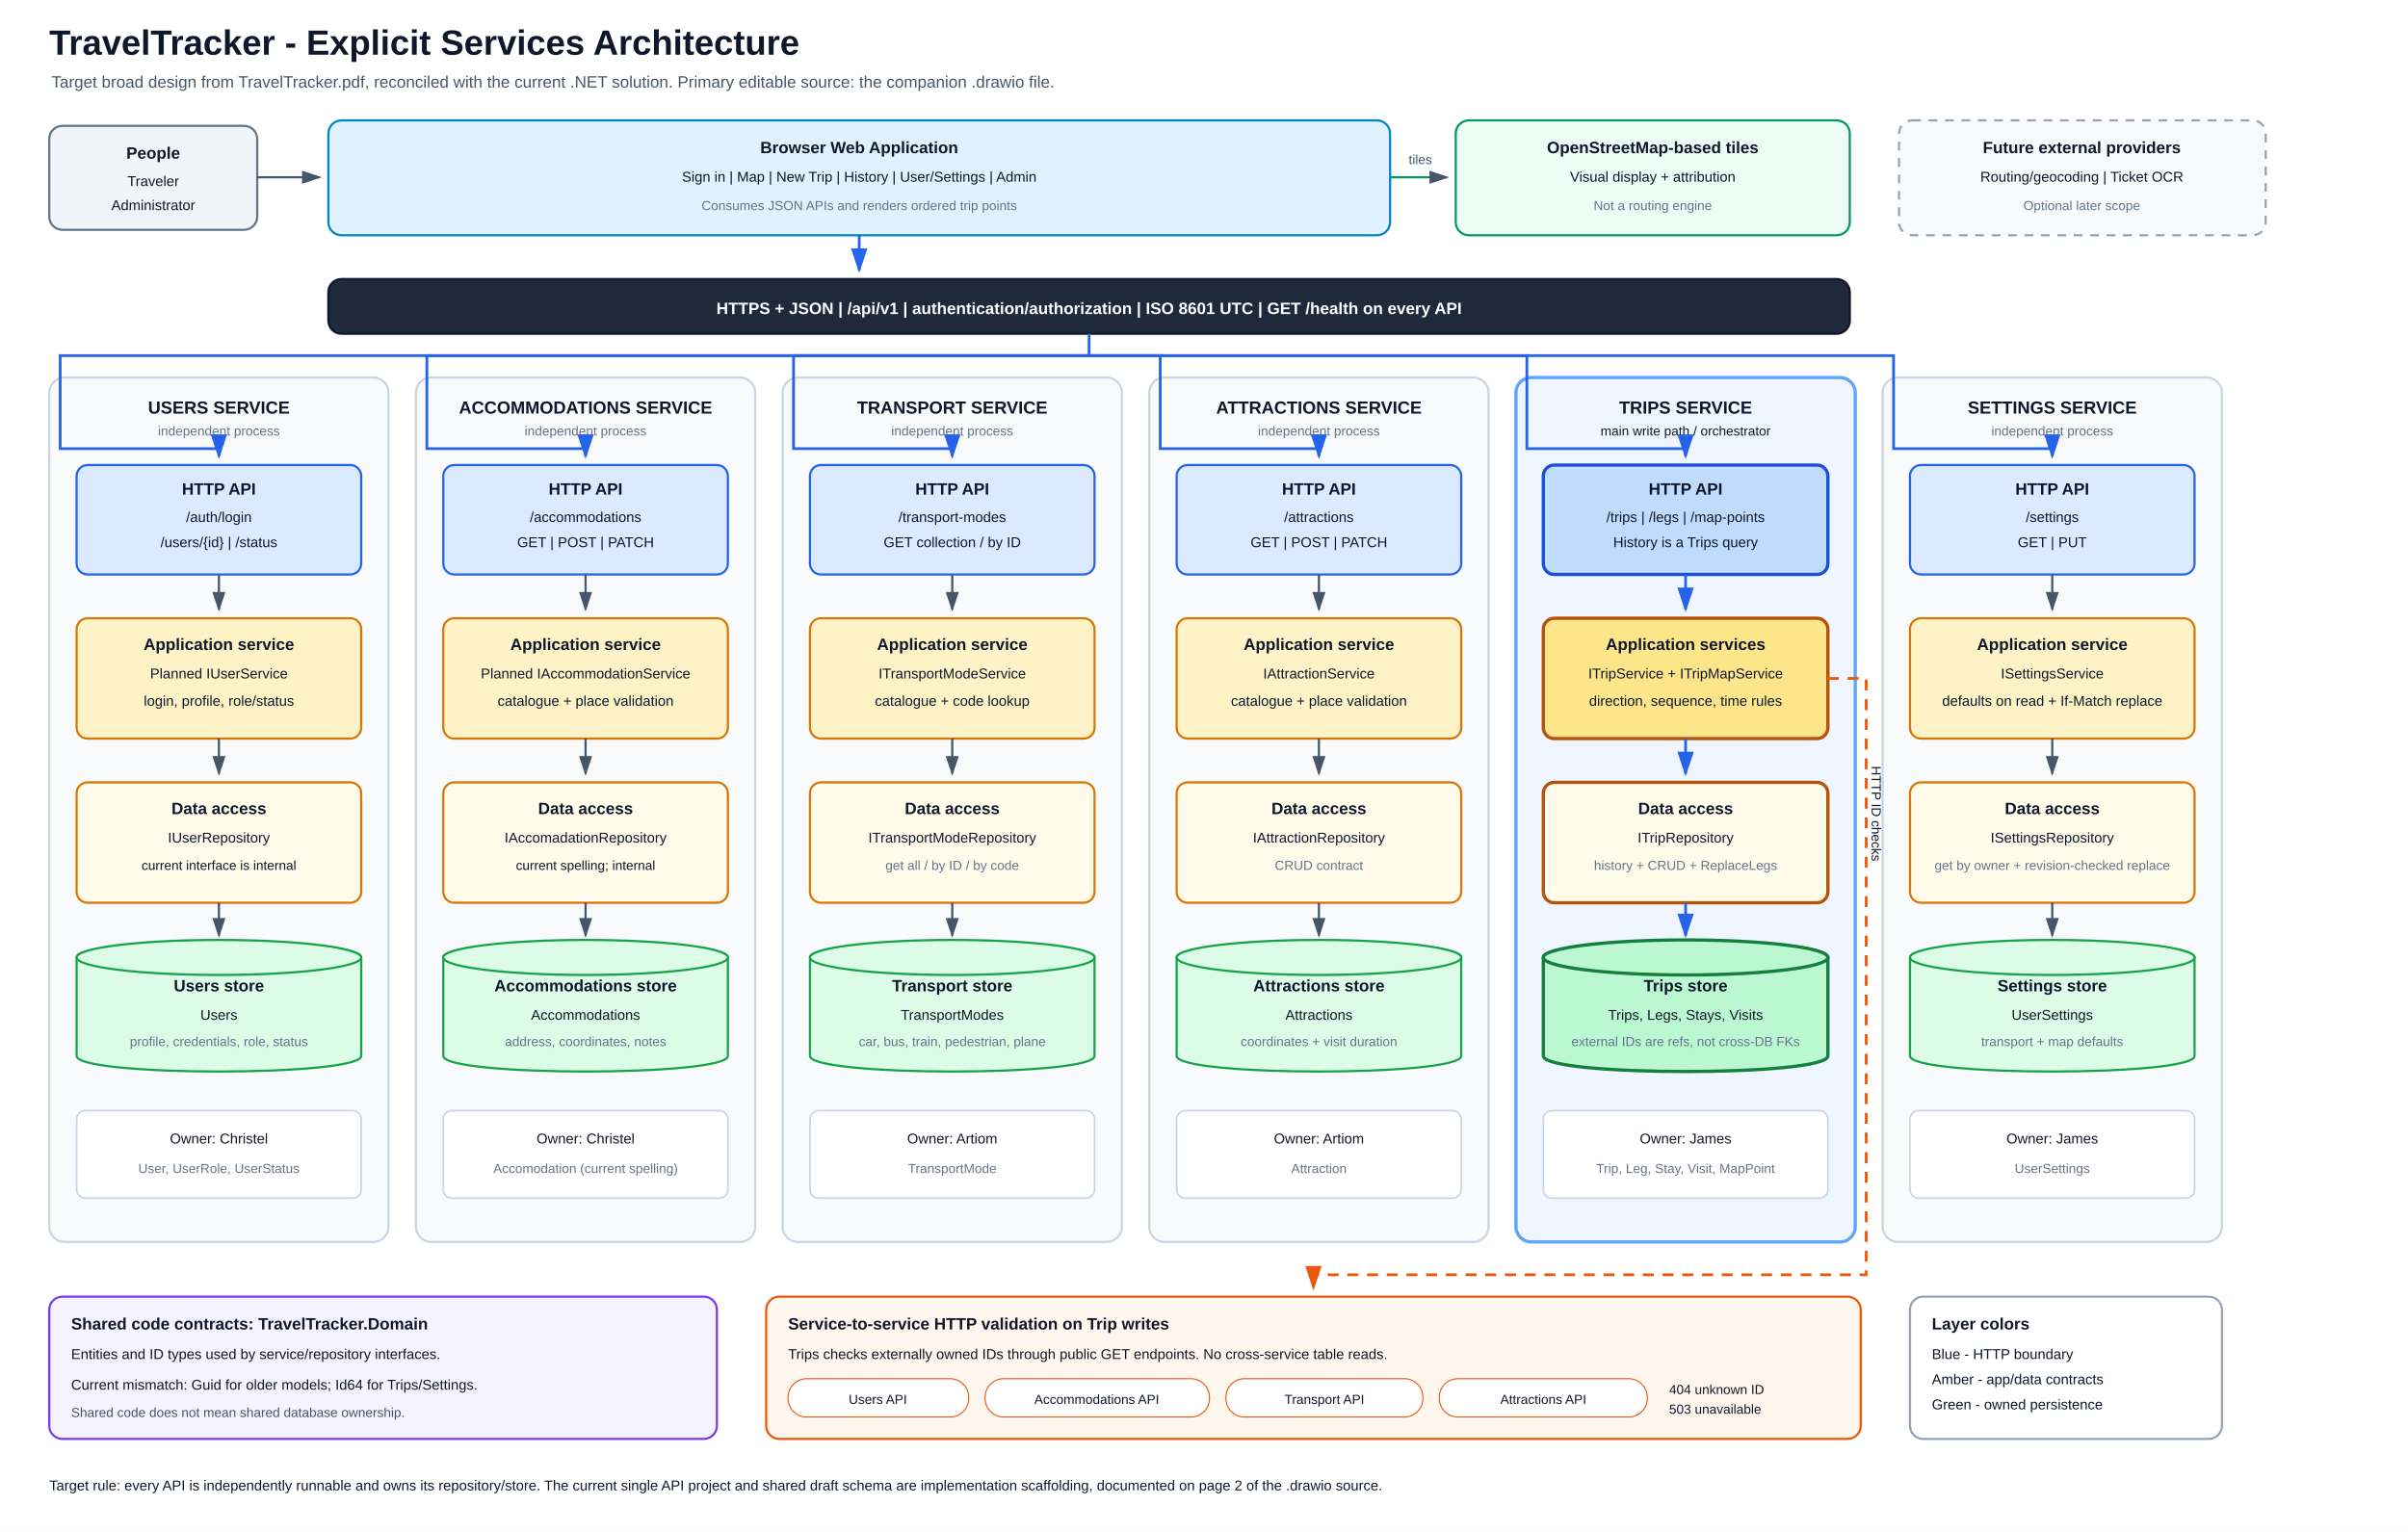
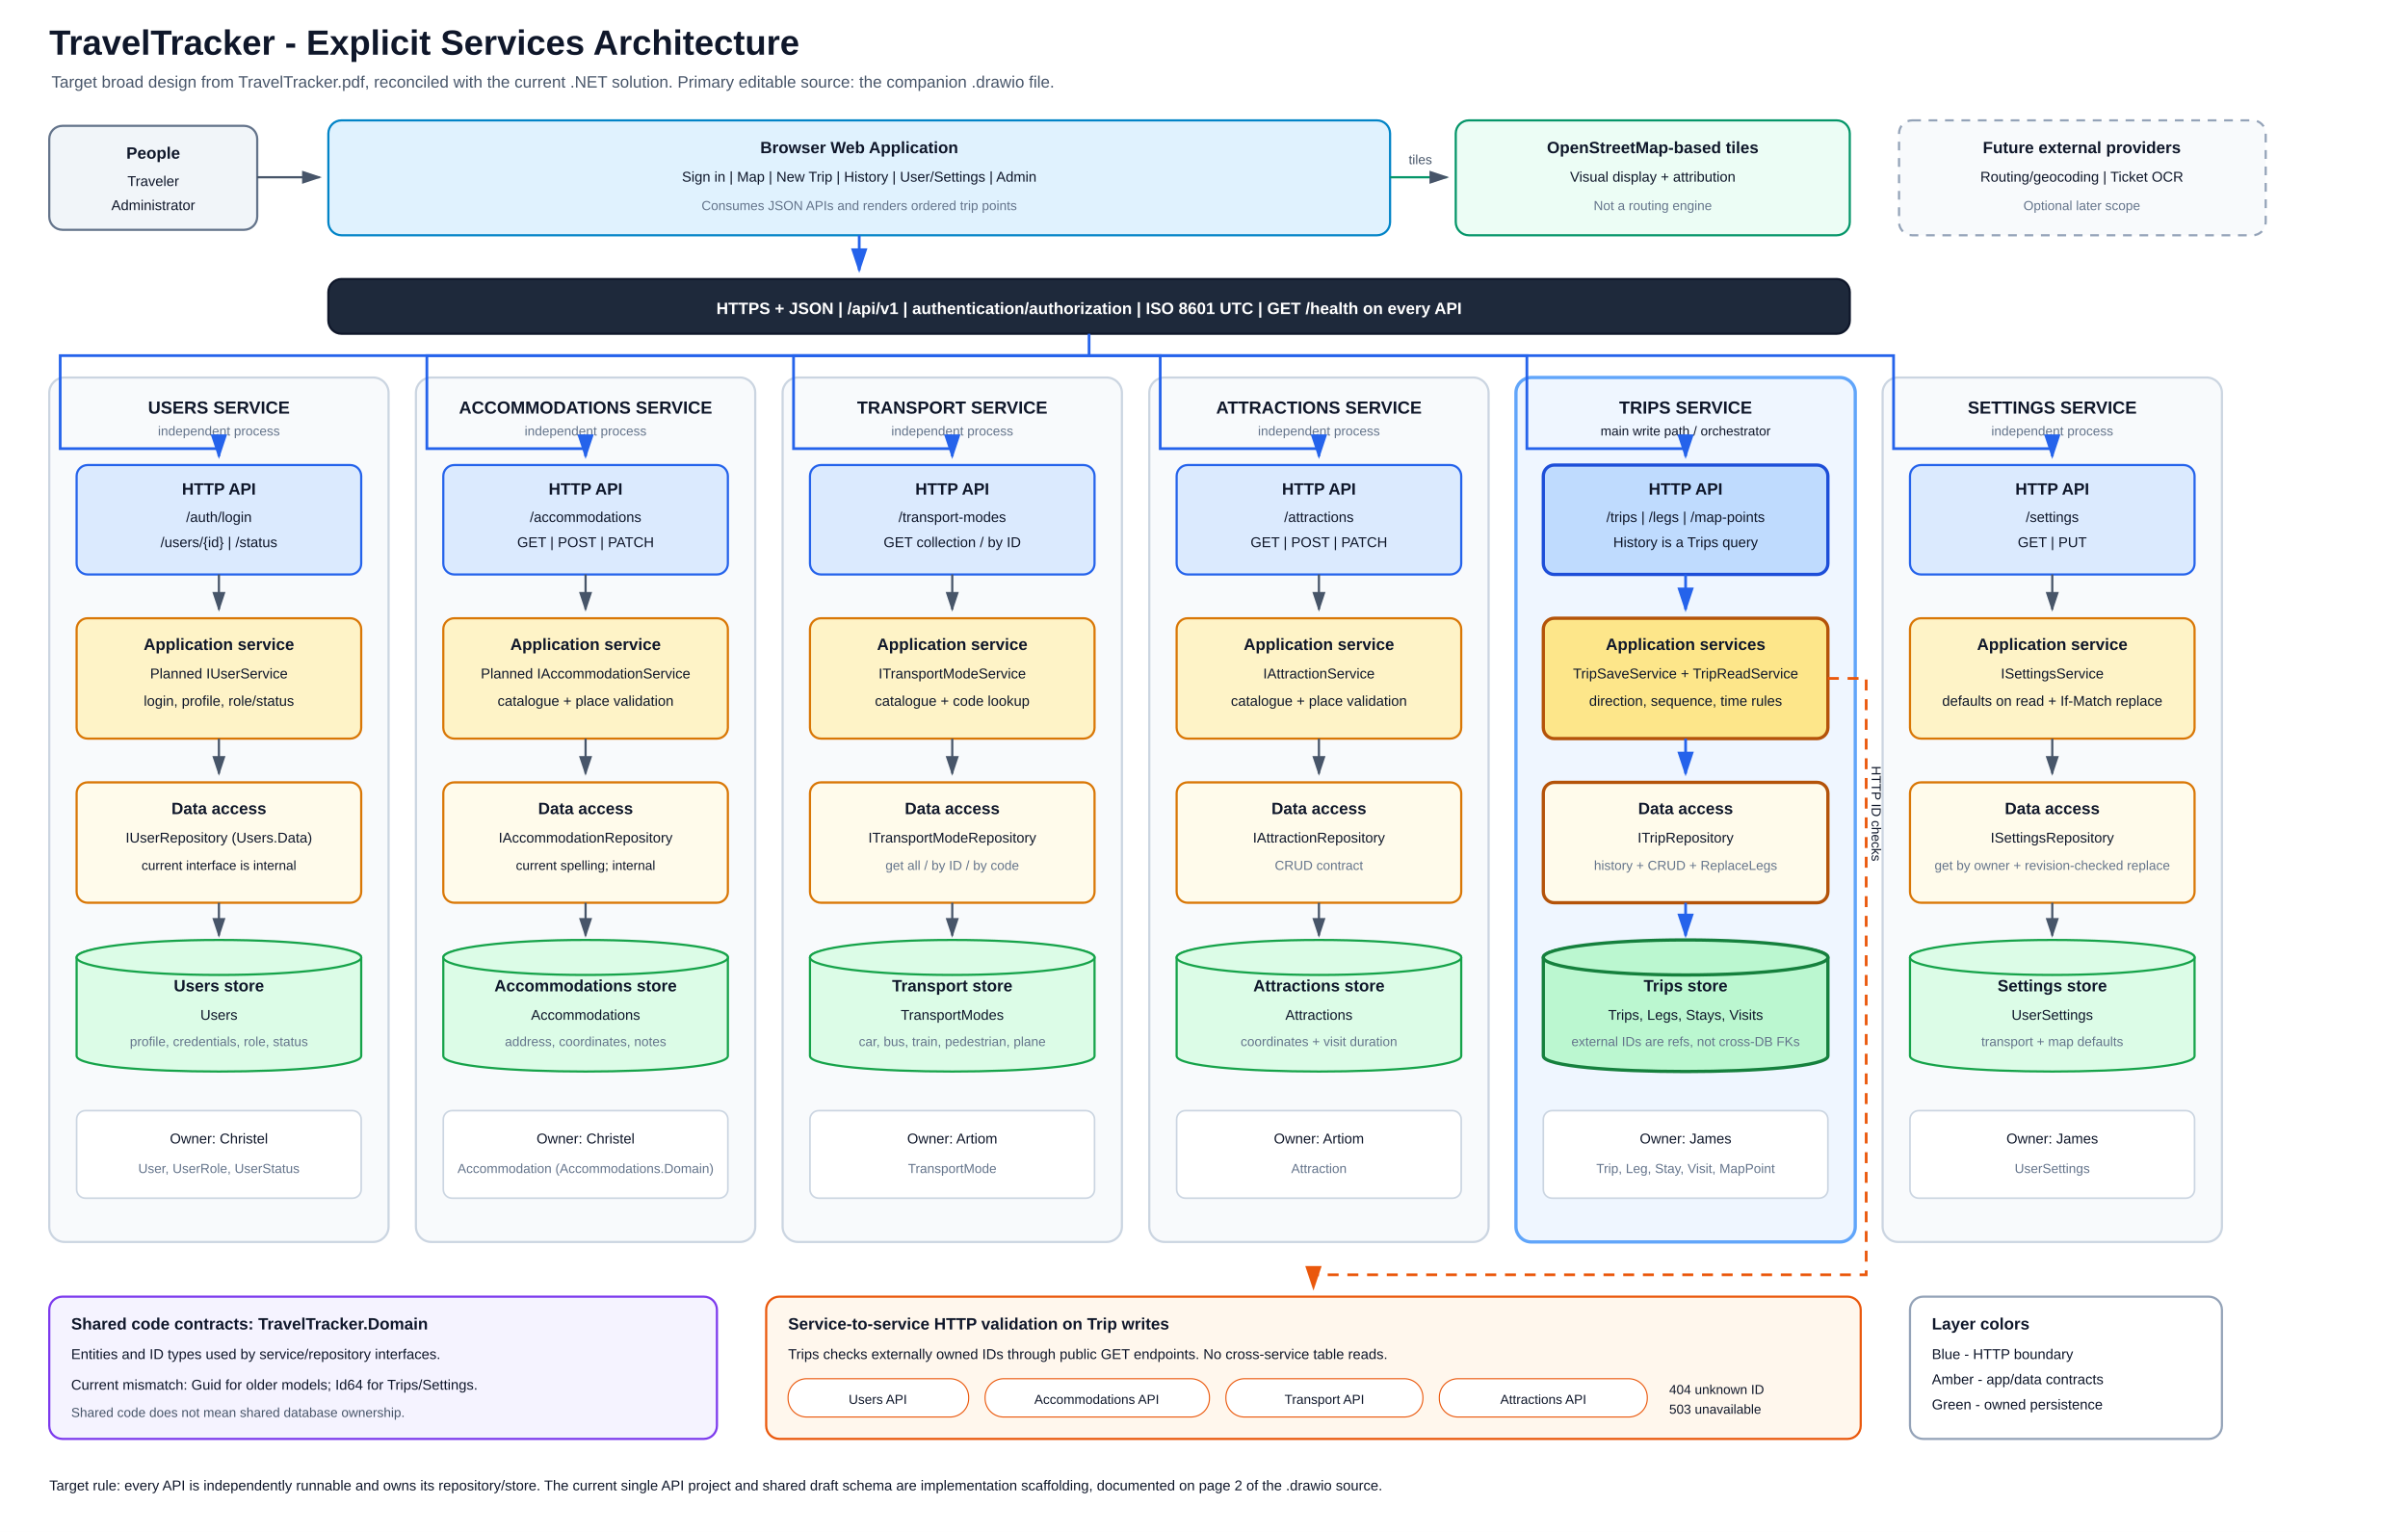
<svg xmlns="http://www.w3.org/2000/svg" width="2200" height="1400" viewBox="0 0 2200 1400" role="img" aria-labelledby="svg-title svg-desc">
  <defs>
    <marker id="arrow" markerWidth="10" markerHeight="10" refX="8" refY="3" orient="auto" markerUnits="strokeWidth">
      <path d="M0,0 L0,6 L9,3 z" fill="#475569" />
    </marker>
    <marker id="arrowBlue" markerWidth="10" markerHeight="10" refX="8" refY="3" orient="auto" markerUnits="strokeWidth">
      <path d="M0,0 L0,6 L9,3 z" fill="#2563EB" />
    </marker>
    <marker id="arrowOrange" markerWidth="10" markerHeight="10" refX="8" refY="3" orient="auto" markerUnits="strokeWidth">
      <path d="M0,0 L0,6 L9,3 z" fill="#EA580C" />
    </marker>
    <style>
      text { font-family: "Segoe UI", Arial, sans-serif; fill: #0F172A; }
      .title { font-size: 32px; font-weight: 700; }
      .subtitle { font-size: 15px; fill: #475569; }
      .lane-title { font-size: 16px; font-weight: 700; text-anchor: middle; }
      .lane-subtitle { font-size: 12px; fill: #64748B; text-anchor: middle; }
      .box-title { font-size: 15px; font-weight: 700; text-anchor: middle; }
      .box-line { font-size: 13px; text-anchor: middle; }
      .box-note { font-size: 12px; text-anchor: middle; fill: #64748B; }
      .left-title { font-size: 15px; font-weight: 700; }
      .left-line { font-size: 13px; }
      .small { font-size: 12px; fill: #475569; }
      .on-dark { fill: #FFFFFF; }
      .lane { fill: #F8FAFC; stroke: #CBD5E1; stroke-width: 2; rx: 14; }
      .lane-trip { fill: #EFF6FF; stroke: #60A5FA; stroke-width: 3; rx: 14; }
      .api { fill: #DBEAFE; stroke: #2563EB; stroke-width: 2; rx: 10; }
      .api-trip { fill: #BFDBFE; stroke: #1D4ED8; stroke-width: 3; rx: 10; }
      .app { fill: #FEF3C7; stroke: #D97706; stroke-width: 2; rx: 10; }
      .app-trip { fill: #FDE68A; stroke: #B45309; stroke-width: 3; rx: 10; }
      .repo { fill: #FFFBEB; stroke: #D97706; stroke-width: 2; rx: 10; }
      .repo-trip { fill: #FFFBEB; stroke: #B45309; stroke-width: 3; rx: 10; }
      .db { fill: #DCFCE7; stroke: #16A34A; stroke-width: 2; }
      .db-trip { fill: #BBF7D0; stroke: #15803D; stroke-width: 3; }
      .owner { fill: #FFFFFF; stroke: #CBD5E1; stroke-width: 1.5; rx: 8; }
      .flow { fill: none; stroke: #475569; stroke-width: 2; marker-end: url(#arrow); }
      .flow-blue { fill: none; stroke: #2563EB; stroke-width: 2.5; marker-end: url(#arrowBlue); }
      .flow-orange { fill: none; stroke: #EA580C; stroke-width: 2.5; stroke-dasharray: 10 8; marker-end: url(#arrowOrange); }
    </style>
  </defs>
  <rect x="0" y="0" width="2200" height="1400" fill="#FFFFFF" />
  <text class="title" x="45" y="50">TravelTracker - Explicit Services Architecture</text>
  <text class="subtitle" x="47" y="80">Target broad design from TravelTracker.pdf, reconciled with the current .NET solution. Primary editable source: the companion .drawio file.</text>
  <rect x="45" y="115" width="190" height="95" rx="12" fill="#F1F5F9" stroke="#64748B" stroke-width="2" />
  <text class="box-title" x="140" y="145">People</text>
  <text class="box-line" x="140" y="170">Traveler</text>
  <text class="box-line" x="140" y="192">Administrator</text>
  <rect x="300" y="110" width="970" height="105" rx="12" fill="#E0F2FE" stroke="#0284C7" stroke-width="2" />
  <text class="box-title" x="785" y="140">Browser Web Application</text>
  <text class="box-line" x="785" y="166">Sign in | Map | New Trip | History | User/Settings | Admin</text>
  <text class="box-note" x="785" y="192">Consumes JSON APIs and renders ordered trip points</text>
  <rect x="1330" y="110" width="360" height="105" rx="12" fill="#ECFDF5" stroke="#059669" stroke-width="2" />
  <text class="box-title" x="1510" y="140">OpenStreetMap-based tiles</text>
  <text class="box-line" x="1510" y="166">Visual display + attribution</text>
  <text class="box-note" x="1510" y="192">Not a routing engine</text>
  <rect x="1735" y="110" width="335" height="105" rx="12" fill="#F8FAFC" stroke="#94A3B8" stroke-width="2" stroke-dasharray="8 7" />
  <text class="box-title" x="1902" y="140">Future external providers</text>
  <text class="box-line" x="1902" y="166">Routing/geocoding | Ticket OCR</text>
  <text class="box-note" x="1902" y="192">Optional later scope</text>
  <path class="flow" d="M235 162 H292" />
  <path d="M1270 162 H1322" fill="none" stroke="#059669" stroke-width="2" marker-end="url(#arrow)" />
  <text class="small" x="1287" y="150">tiles</text>
  <rect x="300" y="255" width="1390" height="50" rx="12" fill="#1E293B" stroke="#0F172A" stroke-width="2" />
  <text class="on-dark" x="995" y="287" text-anchor="middle" font-size="15" font-weight="700">HTTPS + JSON | /api/v1 | authentication/authorization | ISO 8601 UTC | GET /health on every API</text>
  <path class="flow-blue" d="M785 215 V247" />
  <rect class="lane" x="45" y="345" width="310" height="790" />
  <rect class="lane" x="380" y="345" width="310" height="790" />
  <rect class="lane" x="715" y="345" width="310" height="790" />
  <rect class="lane" x="1050" y="345" width="310" height="790" />
  <rect class="lane-trip" x="1385" y="345" width="310" height="790" />
  <rect class="lane" x="1720" y="345" width="310" height="790" />
  <text class="lane-title" x="200" y="378">USERS SERVICE</text>
  <text class="lane-subtitle" x="200" y="398">independent process</text>
  <text class="lane-title" x="535" y="378">ACCOMMODATIONS SERVICE</text>
  <text class="lane-subtitle" x="535" y="398">independent process</text>
  <text class="lane-title" x="870" y="378">TRANSPORT SERVICE</text>
  <text class="lane-subtitle" x="870" y="398">independent process</text>
  <text class="lane-title" x="1205" y="378">ATTRACTIONS SERVICE</text>
  <text class="lane-subtitle" x="1205" y="398">independent process</text>
  <text class="lane-title" x="1540" y="378">TRIPS SERVICE</text>
  <text x="1540" y="398" font-size="12" text-anchor="middle" fill="#1D4ED8">main write path / orchestrator</text>
  <text class="lane-title" x="1875" y="378">SETTINGS SERVICE</text>
  <text class="lane-subtitle" x="1875" y="398">independent process</text>
  <rect class="api" x="70" y="425" width="260" height="100" />
  <text class="box-title" x="200" y="452">HTTP API</text>
  <text class="box-line" x="200" y="477">/auth/login</text>
  <text class="box-line" x="200" y="500">/users/{id} | /status</text>
  <rect class="api" x="405" y="425" width="260" height="100" />
  <text class="box-title" x="535" y="452">HTTP API</text>
  <text class="box-line" x="535" y="477">/accommodations</text>
  <text class="box-line" x="535" y="500">GET | POST | PATCH</text>
  <rect class="api" x="740" y="425" width="260" height="100" />
  <text class="box-title" x="870" y="452">HTTP API</text>
  <text class="box-line" x="870" y="477">/transport-modes</text>
  <text class="box-line" x="870" y="500">GET collection / by ID</text>
  <rect class="api" x="1075" y="425" width="260" height="100" />
  <text class="box-title" x="1205" y="452">HTTP API</text>
  <text class="box-line" x="1205" y="477">/attractions</text>
  <text class="box-line" x="1205" y="500">GET | POST | PATCH</text>
  <rect class="api-trip" x="1410" y="425" width="260" height="100" />
  <text class="box-title" x="1540" y="452">HTTP API</text>
  <text class="box-line" x="1540" y="477">/trips | /legs | /map-points</text>
  <text class="box-line" x="1540" y="500">History is a Trips query</text>
  <rect class="api" x="1745" y="425" width="260" height="100" />
  <text class="box-title" x="1875" y="452">HTTP API</text>
  <text class="box-line" x="1875" y="477">/settings</text>
  <text class="box-line" x="1875" y="500">GET | PUT</text>
  <rect class="app" x="70" y="565" width="260" height="110" />
  <text class="box-title" x="200" y="594">Application service</text>
  <text class="box-line" x="200" y="620">Planned IUserService</text>
  <text class="box-line" x="200" y="645">login, profile, role/status</text>
  <rect class="app" x="405" y="565" width="260" height="110" />
  <text class="box-title" x="535" y="594">Application service</text>
  <text class="box-line" x="535" y="620">Planned IAccommodationService</text>
  <text class="box-line" x="535" y="645">catalogue + place validation</text>
  <rect class="app" x="740" y="565" width="260" height="110" />
  <text class="box-title" x="870" y="594">Application service</text>
  <text class="box-line" x="870" y="620">ITransportModeService</text>
  <text class="box-line" x="870" y="645">catalogue + code lookup</text>
  <rect class="app" x="1075" y="565" width="260" height="110" />
  <text class="box-title" x="1205" y="594">Application service</text>
  <text class="box-line" x="1205" y="620">IAttractionService</text>
  <text class="box-line" x="1205" y="645">catalogue + place validation</text>
  <rect class="app-trip" x="1410" y="565" width="260" height="110" />
  <text class="box-title" x="1540" y="594">Application services</text>
-   <text class="box-line" x="1540" y="620">ITripService + ITripMapService</text>
+   <text class="box-line" x="1540" y="620">TripSaveService + TripReadService</text>
  <text class="box-line" x="1540" y="645">direction, sequence, time rules</text>
  <rect class="app" x="1745" y="565" width="260" height="110" />
  <text class="box-title" x="1875" y="594">Application service</text>
  <text class="box-line" x="1875" y="620">ISettingsService</text>
  <text class="box-line" x="1875" y="645">defaults on read + If-Match replace</text>
  <rect class="repo" x="70" y="715" width="260" height="110" />
  <text class="box-title" x="200" y="744">Data access</text>
-   <text class="box-line" x="200" y="770">IUserRepository</text>
+   <text class="box-line" x="200" y="770">IUserRepository (Users.Data)</text>
  <text x="200" y="795" text-anchor="middle" font-size="12" fill="#B45309">current interface is internal</text>
  <rect class="repo" x="405" y="715" width="260" height="110" />
  <text class="box-title" x="535" y="744">Data access</text>
-   <text class="box-line" x="535" y="770">IAccomadationRepository</text>
+   <text class="box-line" x="535" y="770">IAccommodationRepository</text>
  <text x="535" y="795" text-anchor="middle" font-size="12" fill="#B45309">current spelling; internal</text>
  <rect class="repo" x="740" y="715" width="260" height="110" />
  <text class="box-title" x="870" y="744">Data access</text>
  <text class="box-line" x="870" y="770">ITransportModeRepository</text>
  <text class="box-note" x="870" y="795">get all / by ID / by code</text>
  <rect class="repo" x="1075" y="715" width="260" height="110" />
  <text class="box-title" x="1205" y="744">Data access</text>
  <text class="box-line" x="1205" y="770">IAttractionRepository</text>
  <text class="box-note" x="1205" y="795">CRUD contract</text>
  <rect class="repo-trip" x="1410" y="715" width="260" height="110" />
  <text class="box-title" x="1540" y="744">Data access</text>
  <text class="box-line" x="1540" y="770">ITripRepository</text>
  <text class="box-note" x="1540" y="795">history + CRUD + ReplaceLegs</text>
  <rect class="repo" x="1745" y="715" width="260" height="110" />
  <text class="box-title" x="1875" y="744">Data access</text>
  <text class="box-line" x="1875" y="770">ISettingsRepository</text>
  <text class="box-note" x="1875" y="795">get by owner + revision-checked replace</text>
  <g>
    <path class="db" d="M70 875 C70 856 330 856 330 875 V965 C330 984 70 984 70 965 Z" />
    <ellipse class="db" cx="200" cy="875" rx="130" ry="16" />
    <text class="box-title" x="200" y="906">Users store</text>
    <text class="box-line" x="200" y="932">Users</text>
    <text class="box-note" x="200" y="956">profile, credentials, role, status</text>
  </g>
  <g>
    <path class="db" d="M405 875 C405 856 665 856 665 875 V965 C665 984 405 984 405 965 Z" />
    <ellipse class="db" cx="535" cy="875" rx="130" ry="16" />
    <text class="box-title" x="535" y="906">Accommodations store</text>
    <text class="box-line" x="535" y="932">Accommodations</text>
    <text class="box-note" x="535" y="956">address, coordinates, notes</text>
  </g>
  <g>
    <path class="db" d="M740 875 C740 856 1000 856 1000 875 V965 C1000 984 740 984 740 965 Z" />
    <ellipse class="db" cx="870" cy="875" rx="130" ry="16" />
    <text class="box-title" x="870" y="906">Transport store</text>
    <text class="box-line" x="870" y="932">TransportModes</text>
    <text class="box-note" x="870" y="956">car, bus, train, pedestrian, plane</text>
  </g>
  <g>
    <path class="db" d="M1075 875 C1075 856 1335 856 1335 875 V965 C1335 984 1075 984 1075 965 Z" />
    <ellipse class="db" cx="1205" cy="875" rx="130" ry="16" />
    <text class="box-title" x="1205" y="906">Attractions store</text>
    <text class="box-line" x="1205" y="932">Attractions</text>
    <text class="box-note" x="1205" y="956">coordinates + visit duration</text>
  </g>
  <g>
    <path class="db-trip" d="M1410 875 C1410 856 1670 856 1670 875 V965 C1670 984 1410 984 1410 965 Z" />
    <ellipse class="db-trip" cx="1540" cy="875" rx="130" ry="16" />
    <text class="box-title" x="1540" y="906">Trips store</text>
    <text class="box-line" x="1540" y="932">Trips, Legs, Stays, Visits</text>
    <text class="box-note" x="1540" y="956">external IDs are refs, not cross-DB FKs</text>
  </g>
  <g>
    <path class="db" d="M1745 875 C1745 856 2005 856 2005 875 V965 C2005 984 1745 984 1745 965 Z" />
    <ellipse class="db" cx="1875" cy="875" rx="130" ry="16" />
    <text class="box-title" x="1875" y="906">Settings store</text>
    <text class="box-line" x="1875" y="932">UserSettings</text>
    <text class="box-note" x="1875" y="956">transport + map defaults</text>
  </g>
  <rect class="owner" x="70" y="1015" width="260" height="80" />
  <text class="box-line" x="200" y="1045">Owner: Christel</text>
  <text class="box-note" x="200" y="1072">User, UserRole, UserStatus</text>
  <rect class="owner" x="405" y="1015" width="260" height="80" />
  <text class="box-line" x="535" y="1045">Owner: Christel</text>
-   <text class="box-note" x="535" y="1072">Accomodation (current spelling)</text>
+   <text class="box-note" x="535" y="1072">Accommodation (Accommodations.Domain)</text>
  <rect class="owner" x="740" y="1015" width="260" height="80" />
  <text class="box-line" x="870" y="1045">Owner: Artiom</text>
  <text class="box-note" x="870" y="1072">TransportMode</text>
  <rect class="owner" x="1075" y="1015" width="260" height="80" />
  <text class="box-line" x="1205" y="1045">Owner: Artiom</text>
  <text class="box-note" x="1205" y="1072">Attraction</text>
  <rect class="owner" x="1410" y="1015" width="260" height="80" />
  <text class="box-line" x="1540" y="1045">Owner: James</text>
  <text class="box-note" x="1540" y="1072">Trip, Leg, Stay, Visit, MapPoint</text>
  <rect class="owner" x="1745" y="1015" width="260" height="80" />
  <text class="box-line" x="1875" y="1045">Owner: James</text>
  <text class="box-note" x="1875" y="1072">UserSettings</text>
  <path class="flow-blue" d="M995 305 V325 H55 V410 H200 V417" />
  <path class="flow-blue" d="M995 325 H390 V410 H535 V417" />
  <path class="flow-blue" d="M995 325 H725 V410 H870 V417" />
  <path class="flow-blue" d="M995 325 H1060 V410 H1205 V417" />
  <path class="flow-blue" d="M995 325 H1395 V410 H1540 V417" />
  <path class="flow-blue" d="M995 325 H1730 V410 H1875 V417" />
  <path class="flow" d="M200 525 V557" />
  <path class="flow" d="M200 675 V707" />
  <path class="flow" d="M200 825 V855" />
  <path class="flow" d="M535 525 V557" />
  <path class="flow" d="M535 675 V707" />
  <path class="flow" d="M535 825 V855" />
  <path class="flow" d="M870 525 V557" />
  <path class="flow" d="M870 675 V707" />
  <path class="flow" d="M870 825 V855" />
  <path class="flow" d="M1205 525 V557" />
  <path class="flow" d="M1205 675 V707" />
  <path class="flow" d="M1205 825 V855" />
  <path class="flow-blue" d="M1540 525 V557" />
  <path class="flow-blue" d="M1540 675 V707" />
  <path class="flow-blue" d="M1540 825 V855" />
  <path class="flow" d="M1875 525 V557" />
  <path class="flow" d="M1875 675 V707" />
  <path class="flow" d="M1875 825 V855" />
  <rect x="45" y="1185" width="610" height="130" rx="12" fill="#F5F3FF" stroke="#7C3AED" stroke-width="2" />
  <text class="left-title" x="65" y="1215">Shared code contracts: TravelTracker.Domain</text>
  <text class="left-line" x="65" y="1242">Entities and ID types used by service/repository interfaces.</text>
  <text x="65" y="1270" font-size="13" fill="#B45309">Current mismatch: Guid for older models; Id64 for Trips/Settings.</text>
  <text class="small" x="65" y="1295">Shared code does not mean shared database ownership.</text>
  <rect x="700" y="1185" width="1000" height="130" rx="12" fill="#FFF7ED" stroke="#EA580C" stroke-width="2" />
  <text class="left-title" x="720" y="1215">Service-to-service HTTP validation on Trip writes</text>
  <text class="left-line" x="720" y="1242">Trips checks externally owned IDs through public GET endpoints. No cross-service table reads.</text>
  <rect x="720" y="1260" width="165" height="35" rx="17" fill="#FFFFFF" stroke="#EA580C" />
  <text x="802" y="1283" text-anchor="middle" font-size="12">Users API</text>
  <rect x="900" y="1260" width="205" height="35" rx="17" fill="#FFFFFF" stroke="#EA580C" />
  <text x="1002" y="1283" text-anchor="middle" font-size="12">Accommodations API</text>
  <rect x="1120" y="1260" width="180" height="35" rx="17" fill="#FFFFFF" stroke="#EA580C" />
  <text x="1210" y="1283" text-anchor="middle" font-size="12">Transport API</text>
  <rect x="1315" y="1260" width="190" height="35" rx="17" fill="#FFFFFF" stroke="#EA580C" />
  <text x="1410" y="1283" text-anchor="middle" font-size="12">Attractions API</text>
  <text x="1525" y="1274" font-size="12" fill="#7C2D12">404 unknown ID</text>
  <text x="1525" y="1292" font-size="12" fill="#7C2D12">503 unavailable</text>
  <rect x="1745" y="1185" width="285" height="130" rx="12" fill="#FFFFFF" stroke="#94A3B8" stroke-width="2" />
  <text class="left-title" x="1765" y="1215">Layer colors</text>
  <text x="1765" y="1242" font-size="13" fill="#1D4ED8">Blue - HTTP boundary</text>
  <text x="1765" y="1265" font-size="13" fill="#B45309">Amber - app/data contracts</text>
  <text x="1765" y="1288" font-size="13" fill="#15803D">Green - owned persistence</text>
  <path class="flow-orange" d="M1670 620 H1705 V1165 H1200 V1177" />
  <text x="1710" y="700" font-size="12" fill="#C2410C" transform="rotate(90 1710 700)">HTTP ID checks</text>
  <text x="45" y="1362" font-size="13" fill="#64748B">Target rule: every API is independently runnable and owns its repository/store. The current single API project and shared draft schema are implementation scaffolding, documented on page 2 of the .drawio source.</text>
</svg>
